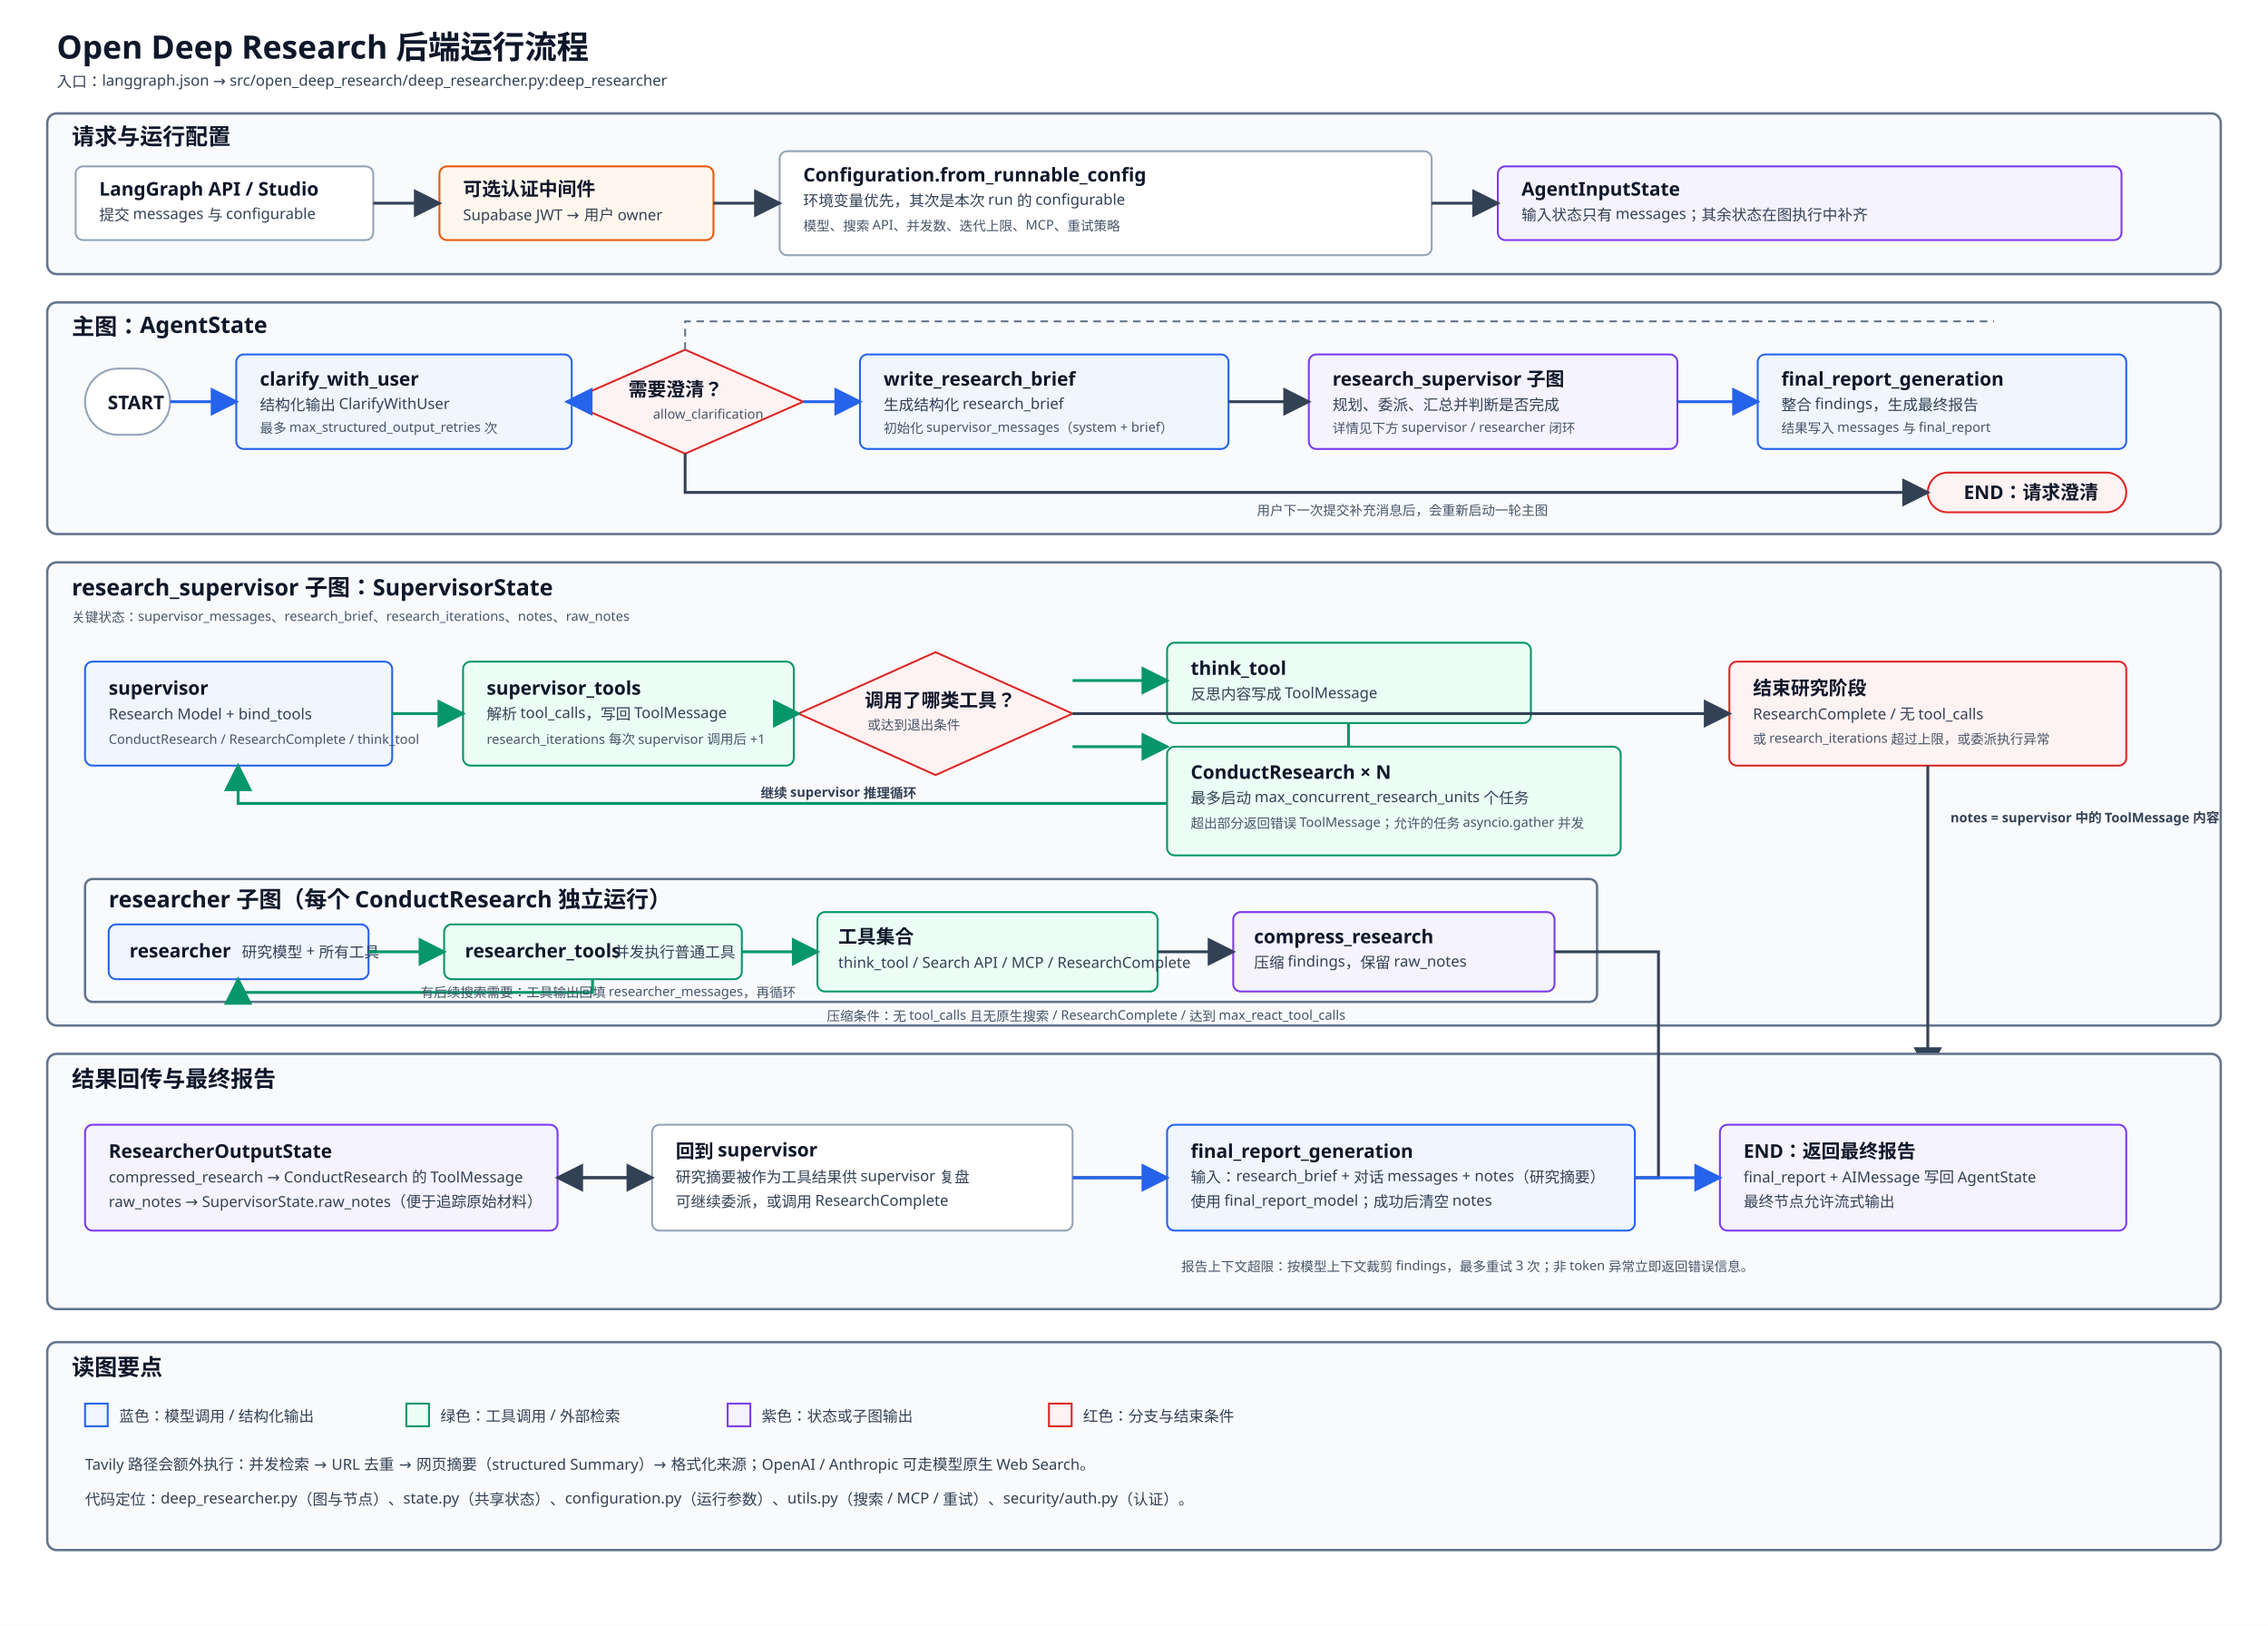
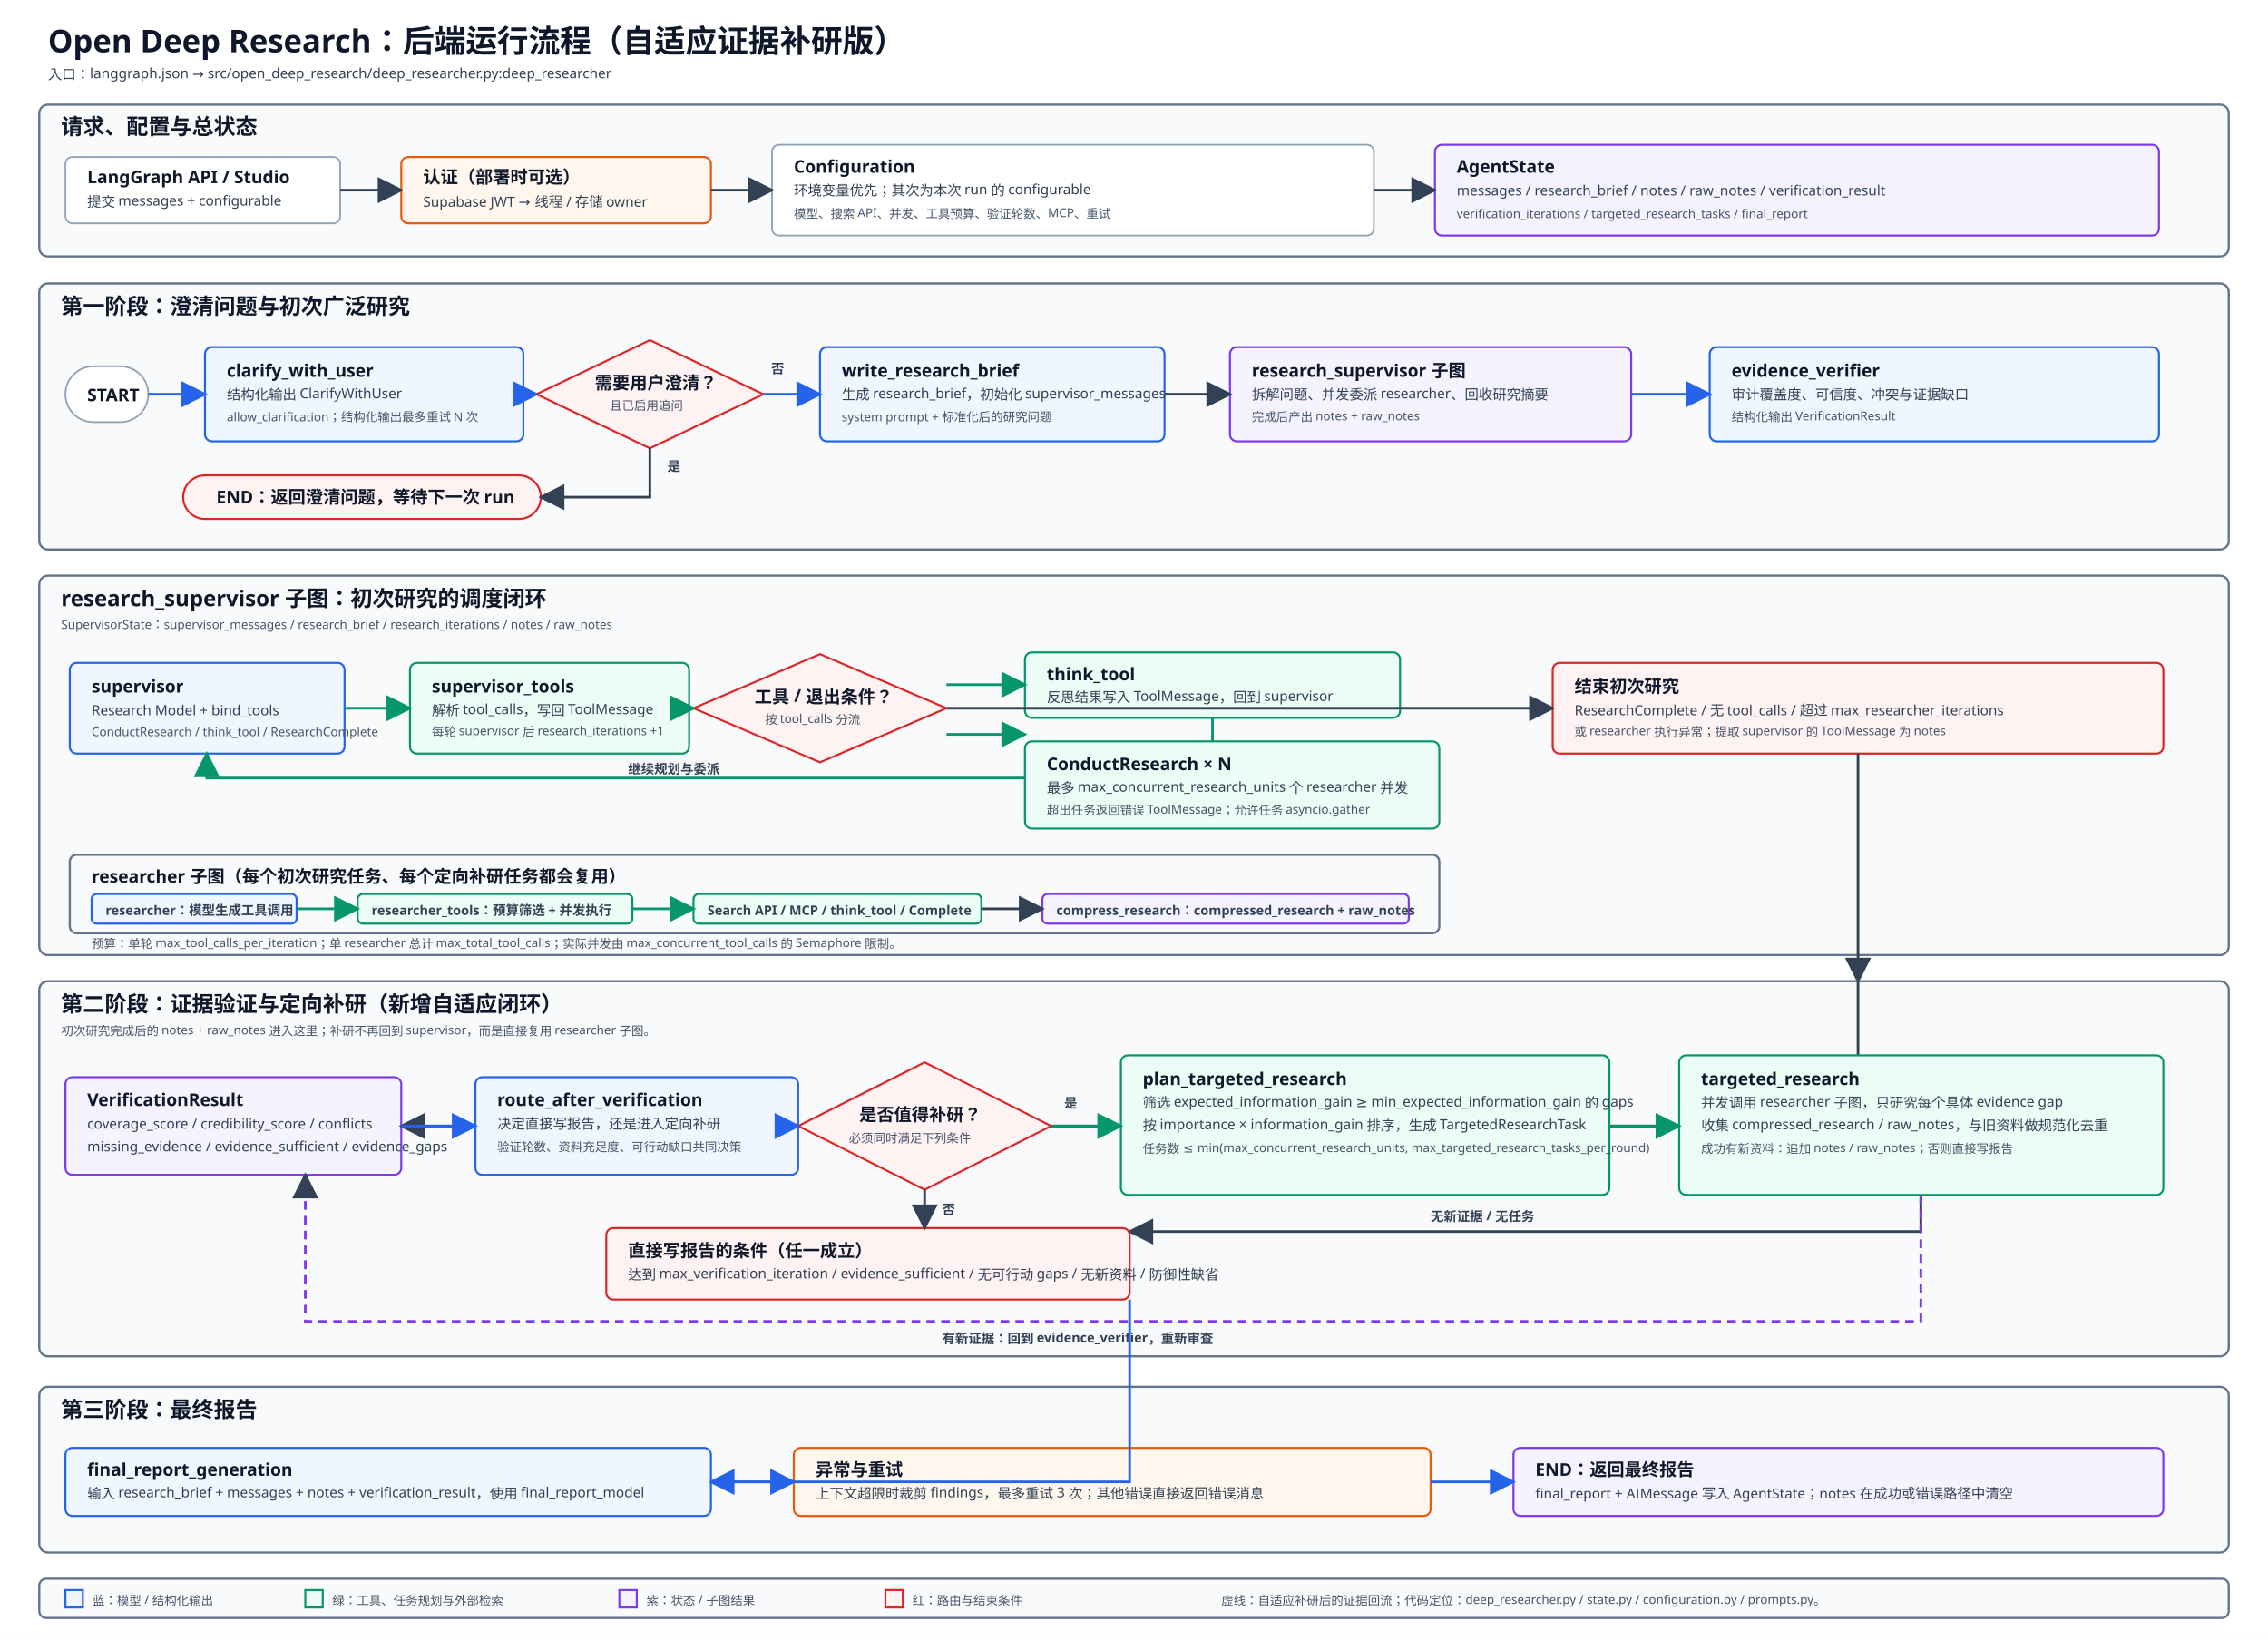
- <svg xmlns="http://www.w3.org/2000/svg" width="2400" height="1720" viewBox="0 0 2400 1720">
+ <svg xmlns="http://www.w3.org/2000/svg" width="2600" height="1880" viewBox="0 0 2600 1880">
  <defs>
    <marker id="arrow" markerWidth="10" markerHeight="10" refX="9" refY="5" orient="auto">
-       <path d="M 0 0 L 10 5 L 0 10 z" fill="#334155" />
+       <path d="M0,0 L10,5 L0,10 Z" fill="#334155" />
    </marker>
-     <marker id="arrowBlue" markerWidth="10" markerHeight="10" refX="9" refY="5" orient="auto">
-       <path d="M 0 0 L 10 5 L 0 10 z" fill="#2563eb" />
+     <marker id="blueArrow" markerWidth="10" markerHeight="10" refX="9" refY="5" orient="auto">
+       <path d="M0,0 L10,5 L0,10 Z" fill="#2563eb" />
    </marker>
-     <marker id="arrowGreen" markerWidth="10" markerHeight="10" refX="9" refY="5" orient="auto">
-       <path d="M 0 0 L 10 5 L 0 10 z" fill="#059669" />
+     <marker id="greenArrow" markerWidth="10" markerHeight="10" refX="9" refY="5" orient="auto">
+       <path d="M0,0 L10,5 L0,10 Z" fill="#059669" />
    </marker>
    <style>
-       .title { font-family: SimHei; font-size: 34px; font-weight: 700; fill: #0f172a; }
-       .section { font-family: SimHei; font-size: 24px; font-weight: 700; fill: #0f172a; }
-       .nodeTitle { font-family: SimHei; font-size: 20px; font-weight: 700; fill: #0f172a; }
+       .title { font-family: SimHei; font-size: 36px; font-weight: 700; fill: #0f172a; }
+       .section { font-family: SimHei; font-size: 25px; font-weight: 700; fill: #0f172a; }
+       .node { font-family: SimHei; font-size: 20px; font-weight: 700; fill: #0f172a; }
      .body { font-family: SimHei; font-size: 16px; fill: #334155; }
      .small { font-family: SimHei; font-size: 14px; fill: #475569; }
-       .label { font-family: SimHei; font-size: 14px; font-weight: 700; fill: #334155; }
+       .label { font-family: SimHei; font-size: 15px; font-weight: 700; fill: #334155; }
+       .group { fill: #f8fafc; stroke: #64748b; stroke-width: 2.5; }
      .box { fill: #ffffff; stroke: #94a3b8; stroke-width: 2; }
-       .model { fill: #eff6ff; stroke: #2563eb; stroke-width: 2; }
-       .tool { fill: #ecfdf5; stroke: #059669; stroke-width: 2; }
-       .result { fill: #f5f3ff; stroke: #7c3aed; stroke-width: 2; }
-       .warning { fill: #fff7ed; stroke: #ea580c; stroke-width: 2; }
-       .decision { fill: #fef2f2; stroke: #dc2626; stroke-width: 2; }
-       .group { fill: #f8fafc; stroke: #64748b; stroke-width: 2.5; }
+       .model { fill: #eff6ff; stroke: #2563eb; stroke-width: 2.3; }
+       .tool { fill: #ecfdf5; stroke: #059669; stroke-width: 2.3; }
+       .state { fill: #f5f3ff; stroke: #7c3aed; stroke-width: 2.3; }
+       .decision { fill: #fef2f2; stroke: #dc2626; stroke-width: 2.3; }
+       .warn { fill: #fff7ed; stroke: #ea580c; stroke-width: 2.3; }
      .line { fill: none; stroke: #334155; stroke-width: 3; marker-end: url(#arrow); }
-       .blueLine { fill: none; stroke: #2563eb; stroke-width: 3; marker-end: url(#arrowBlue); }
-       .greenLine { fill: none; stroke: #059669; stroke-width: 3; marker-end: url(#arrowGreen); }
-       .dash { fill: none; stroke: #64748b; stroke-width: 2; stroke-dasharray: 8 6; }
+       .blue { fill: none; stroke: #2563eb; stroke-width: 3; marker-end: url(#blueArrow); }
+       .green { fill: none; stroke: #059669; stroke-width: 3; marker-end: url(#greenArrow); }
+       .dash { fill: none; stroke: #7c3aed; stroke-width: 3; stroke-dasharray: 10 7; marker-end: url(#arrow); }
    </style>
  </defs>
-   <rect width="2400" height="1720" fill="#ffffff" />
-   <text x="60" y="62" class="title">Open Deep Research 后端运行流程</text>
-   <text x="60" y="92" class="body">入口：langgraph.json → src/open_deep_research/deep_researcher.py:deep_researcher</text>
-   <rect x="50" y="120" width="2300" height="170" rx="10" class="group" />
-   <text x="76" y="153" class="section">请求与运行配置</text>
-   <rect x="80" y="176" width="315" height="78" rx="8" class="box" />
-   <text x="105" y="207" class="nodeTitle">LangGraph API / Studio</text>
-   <text x="105" y="233" class="body">提交 messages 与 configurable</text>
-   <rect x="465" y="176" width="290" height="78" rx="8" class="warning" />
-   <text x="490" y="207" class="nodeTitle">可选认证中间件</text>
-   <text x="490" y="233" class="body">Supabase JWT → 用户 owner</text>
-   <rect x="825" y="160" width="690" height="110" rx="8" class="box" />
-   <text x="850" y="192" class="nodeTitle">Configuration.from_runnable_config</text>
-   <text x="850" y="218" class="body">环境变量优先，其次是本次 run 的 configurable</text>
-   <text x="850" y="244" class="small">模型、搜索 API、并发数、迭代上限、MCP、重试策略</text>
-   <rect x="1585" y="176" width="660" height="78" rx="8" class="result" />
-   <text x="1610" y="207" class="nodeTitle">AgentInputState</text>
-   <text x="1610" y="233" class="body">输入状态只有 messages；其余状态在图执行中补齐</text>
-   <path d="M395 215 H465" class="line" />
-   <path d="M755 215 H825" class="line" />
-   <path d="M1515 215 H1585" class="line" />
-   <rect x="50" y="320" width="2300" height="245" rx="10" class="group" />
-   <text x="76" y="354" class="section">主图：AgentState</text>
-   <rect x="90" y="390" width="90" height="70" rx="35" class="box" />
-   <text x="114" y="433" class="nodeTitle">START</text>
-   <rect x="250" y="375" width="355" height="100" rx="8" class="model" />
-   <text x="275" y="408" class="nodeTitle">clarify_with_user</text>
-   <text x="275" y="434" class="body">结构化输出 ClarifyWithUser</text>
-   <text x="275" y="458" class="small">最多 max_structured_output_retries 次</text>
-   <path d="M180 425 H250" class="blueLine" />
-   <polygon points="725,370 850,425 725,480 600,425" class="decision" />
-   <text x="665" y="419" class="nodeTitle">需要澄清？</text>
-   <text x="691" y="443" class="small">allow_clarification</text>
-   <path d="M605 425 H600" class="blueLine" />
-   <rect x="910" y="375" width="390" height="100" rx="8" class="model" />
-   <text x="935" y="408" class="nodeTitle">write_research_brief</text>
-   <text x="935" y="434" class="body">生成结构化 research_brief</text>
-   <text x="935" y="458" class="small">初始化 supervisor_messages（system + brief）</text>
-   <path d="M850 425 H910" class="blueLine" />
-   <rect x="1385" y="375" width="390" height="100" rx="8" class="result" />
-   <text x="1410" y="408" class="nodeTitle">research_supervisor 子图</text>
-   <text x="1410" y="434" class="body">规划、委派、汇总并判断是否完成</text>
-   <text x="1410" y="458" class="small">详情见下方 supervisor / researcher 闭环</text>
-   <path d="M1300 425 H1385" class="line" />
-   <rect x="1860" y="375" width="390" height="100" rx="8" class="model" />
-   <text x="1885" y="408" class="nodeTitle">final_report_generation</text>
-   <text x="1885" y="434" class="body">整合 findings，生成最终报告</text>
-   <text x="1885" y="458" class="small">结果写入 messages 与 final_report</text>
-   <path d="M1775 425 H1860" class="blueLine" />
-   <path d="M725 370 V340 H2110" class="dash" />
-   <rect x="2040" y="500" width="210" height="42" rx="21" class="decision" />
-   <text x="2078" y="528" class="nodeTitle">END：请求澄清</text>
-   <path d="M725 480 V521 H2040" class="line" />
-   <text x="1330" y="545" class="small">用户下一次提交补充消息后，会重新启动一轮主图</text>
-   <rect x="50" y="595" width="2300" height="490" rx="10" class="group" />
-   <text x="76" y="630" class="section">research_supervisor 子图：SupervisorState</text>
-   <text x="76" y="658" class="small">关键状态：supervisor_messages、research_brief、research_iterations、notes、raw_notes</text>
-   <rect x="90" y="700" width="325" height="110" rx="8" class="model" />
-   <text x="115" y="735" class="nodeTitle">supervisor</text>
-   <text x="115" y="761" class="body">Research Model + bind_tools</text>
-   <text x="115" y="787" class="small">ConductResearch / ResearchComplete / think_tool</text>
-   <rect x="490" y="700" width="350" height="110" rx="8" class="tool" />
-   <text x="515" y="735" class="nodeTitle">supervisor_tools</text>
-   <text x="515" y="761" class="body">解析 tool_calls，写回 ToolMessage</text>
-   <text x="515" y="787" class="small">research_iterations 每次 supervisor 调用后 +1</text>
-   <path d="M415 755 H490" class="greenLine" />
-   <polygon points="990,690 1135,755 990,820 845,755" class="decision" />
-   <text x="915" y="748" class="nodeTitle">调用了哪类工具？</text>
-   <text x="918" y="772" class="small">或达到退出条件</text>
-   <path d="M840 755 H845" class="greenLine" />
-   <rect x="1235" y="680" width="385" height="85" rx="8" class="tool" />
-   <text x="1260" y="714" class="nodeTitle">think_tool</text>
-   <text x="1260" y="740" class="body">反思内容写成 ToolMessage</text>
-   <path d="M1135 720 H1235" class="greenLine" />
-   <path d="M1427 765 V850 H252 V810" class="greenLine" />
-   <text x="805" y="844" class="label">继续 supervisor 推理循环</text>
-   <rect x="1235" y="790" width="480" height="115" rx="8" class="tool" />
-   <text x="1260" y="824" class="nodeTitle">ConductResearch × N</text>
-   <text x="1260" y="850" class="body">最多启动 max_concurrent_research_units 个任务</text>
-   <text x="1260" y="876" class="small">超出部分返回错误 ToolMessage；允许的任务 asyncio.gather 并发</text>
-   <path d="M1135 790 H1235" class="greenLine" />
-   <rect x="1830" y="700" width="420" height="110" rx="8" class="decision" />
-   <text x="1855" y="735" class="nodeTitle">结束研究阶段</text>
-   <text x="1855" y="761" class="body">ResearchComplete / 无 tool_calls</text>
-   <text x="1855" y="787" class="small">或 research_iterations 超过上限，或委派执行异常</text>
-   <path d="M1135 755 H1830" class="line" />
-   <path d="M2040 810 V1135" class="line" />
-   <text x="2064" y="870" class="label">notes = supervisor 中的 ToolMessage 内容</text>
-   <rect x="90" y="930" width="1600" height="130" rx="8" class="group" />
-   <text x="115" y="960" class="section">researcher 子图（每个 ConductResearch 独立运行）</text>
-   <rect x="115" y="978" width="275" height="58" rx="8" class="model" />
-   <text x="137" y="1013" class="nodeTitle">researcher</text>
-   <text x="256" y="1013" class="body">研究模型 + 所有工具</text>
-   <rect x="470" y="978" width="315" height="58" rx="8" class="tool" />
-   <text x="492" y="1013" class="nodeTitle">researcher_tools</text>
-   <text x="650" y="1013" class="body">并发执行普通工具</text>
-   <path d="M390 1007 H470" class="greenLine" />
-   <rect x="865" y="965" width="360" height="84" rx="8" class="tool" />
-   <text x="887" y="998" class="nodeTitle">工具集合</text>
-   <text x="887" y="1024" class="body">think_tool / Search API / MCP / ResearchComplete</text>
-   <path d="M785 1007 H865" class="greenLine" />
-   <rect x="1305" y="965" width="340" height="84" rx="8" class="result" />
-   <text x="1327" y="998" class="nodeTitle">compress_research</text>
-   <text x="1327" y="1024" class="body">压缩 findings，保留 raw_notes</text>
-   <path d="M1225 1007 H1305" class="line" />
-   <path d="M627 1036 V1050 H252 V1036" class="greenLine" />
-   <text x="445" y="1055" class="small">有后续搜索需要：工具输出回填 researcher_messages，再循环</text>
-   <text x="875" y="1080" class="small">压缩条件：无 tool_calls 且无原生搜索 / ResearchComplete / 达到 max_react_tool_calls</text>
-   <rect x="50" y="1115" width="2300" height="270" rx="10" class="group" />
-   <text x="76" y="1150" class="section">结果回传与最终报告</text>
-   <rect x="90" y="1190" width="500" height="112" rx="8" class="result" />
-   <text x="115" y="1225" class="nodeTitle">ResearcherOutputState</text>
-   <text x="115" y="1251" class="body">compressed_research → ConductResearch 的 ToolMessage</text>
-   <text x="115" y="1277" class="body">raw_notes → SupervisorState.raw_notes（便于追踪原始材料）</text>
-   <path d="M1645 1007 H1755 V1246 H590" class="line" />
-   <rect x="690" y="1190" width="445" height="112" rx="8" class="box" />
-   <text x="715" y="1225" class="nodeTitle">回到 supervisor</text>
-   <text x="715" y="1251" class="body">研究摘要被作为工具结果供 supervisor 复盘</text>
-   <text x="715" y="1277" class="body">可继续委派，或调用 ResearchComplete</text>
-   <path d="M590 1246 H690" class="line" />
-   <rect x="1235" y="1190" width="495" height="112" rx="8" class="model" />
-   <text x="1260" y="1225" class="nodeTitle">final_report_generation</text>
-   <text x="1260" y="1251" class="body">输入：research_brief + 对话 messages + notes（研究摘要）</text>
-   <text x="1260" y="1277" class="body">使用 final_report_model；成功后清空 notes</text>
-   <path d="M1135 1246 H1235" class="blueLine" />
-   <rect x="1820" y="1190" width="430" height="112" rx="8" class="result" />
-   <text x="1845" y="1225" class="nodeTitle">END：返回最终报告</text>
-   <text x="1845" y="1251" class="body">final_report + AIMessage 写回 AgentState</text>
-   <text x="1845" y="1277" class="body">最终节点允许流式输出</text>
-   <path d="M1730 1246 H1820" class="blueLine" />
-   <text x="1250" y="1345" class="small">报告上下文超限：按模型上下文裁剪 findings，最多重试 3 次；非 token 异常立即返回错误信息。</text>
-   <rect x="50" y="1420" width="2300" height="220" rx="10" class="group" />
-   <text x="76" y="1455" class="section">读图要点</text>
-   <rect x="90" y="1485" width="24" height="24" class="model" />
-   <text x="126" y="1504" class="body">蓝色：模型调用 / 结构化输出</text>
-   <rect x="430" y="1485" width="24" height="24" class="tool" />
-   <text x="466" y="1504" class="body">绿色：工具调用 / 外部检索</text>
-   <rect x="770" y="1485" width="24" height="24" class="result" />
-   <text x="806" y="1504" class="body">紫色：状态或子图输出</text>
-   <rect x="1110" y="1485" width="24" height="24" class="decision" />
-   <text x="1146" y="1504" class="body">红色：分支与结束条件</text>
-   <text x="90" y="1555" class="body">Tavily 路径会额外执行：并发检索 → URL 去重 → 网页摘要（structured Summary）→ 格式化来源；OpenAI / Anthropic 可走模型原生 Web Search。</text>
-   <text x="90" y="1592" class="body">代码定位：deep_researcher.py（图与节点）、state.py（共享状态）、configuration.py（运行参数）、utils.py（搜索 / MCP / 重试）、security/auth.py（认证）。</text>
+   <rect width="2600" height="1880" fill="#ffffff" />
+   <text x="55" y="60" class="title">Open Deep Research：后端运行流程（自适应证据补研版）</text>
+   <text x="55" y="91" class="body">入口：langgraph.json → src/open_deep_research/deep_researcher.py:deep_researcher</text>
+   <rect x="45" y="120" width="2510" height="174" rx="10" class="group" />
+   <text x="70" y="154" class="section">请求、配置与总状态</text>
+   <rect x="75" y="180" width="315" height="76" rx="8" class="box" />
+   <text x="100" y="210" class="node">LangGraph API / Studio</text>
+   <text x="100" y="237" class="body">提交 messages + configurable</text>
+   <rect x="460" y="180" width="355" height="76" rx="8" class="warn" />
+   <text x="485" y="210" class="node">认证（部署时可选）</text>
+   <text x="485" y="237" class="body">Supabase JWT → 线程 / 存储 owner</text>
+   <rect x="885" y="166" width="690" height="104" rx="8" class="box" />
+   <text x="910" y="198" class="node">Configuration</text>
+   <text x="910" y="224" class="body">环境变量优先；其次为本次 run 的 configurable</text>
+   <text x="910" y="250" class="small">模型、搜索 API、并发、工具预算、验证轮数、MCP、重试</text>
+   <rect x="1645" y="166" width="830" height="104" rx="8" class="state" />
+   <text x="1670" y="198" class="node">AgentState</text>
+   <text x="1670" y="224" class="body">messages / research_brief / notes / raw_notes / verification_result</text>
+   <text x="1670" y="250" class="small">verification_iterations / targeted_research_tasks / final_report</text>
+   <path d="M390 218 H460" class="line" />
+   <path d="M815 218 H885" class="line" />
+   <path d="M1575 218 H1645" class="line" />
+   <rect x="45" y="325" width="2510" height="305" rx="10" class="group" />
+   <text x="70" y="360" class="section">第一阶段：澄清问题与初次广泛研究</text>
+   <rect x="75" y="420" width="95" height="64" rx="32" class="box" />
+   <text x="100" y="460" class="node">START</text>
+   <rect x="235" y="398" width="365" height="108" rx="8" class="model" />
+   <text x="260" y="432" class="node">clarify_with_user</text>
+   <text x="260" y="458" class="body">结构化输出 ClarifyWithUser</text>
+   <text x="260" y="483" class="small">allow_clarification；结构化输出最多重试 N 次</text>
+   <path d="M170 452 H235" class="blue" />
+   <polygon points="745,390 875,452 745,514 615,452" class="decision" />
+   <text x="682" y="446" class="node">需要用户澄清？</text>
+   <text x="699" y="470" class="small">且已启用追问</text>
+   <path d="M600 452 H615" class="blue" />
+   <text x="884" y="428" class="label">否</text>
+   <rect x="940" y="398" width="395" height="108" rx="8" class="model" />
+   <text x="965" y="432" class="node">write_research_brief</text>
+   <text x="965" y="458" class="body">生成 research_brief，初始化 supervisor_messages</text>
+   <text x="965" y="483" class="small">system prompt + 标准化后的研究问题</text>
+   <path d="M875 452 H940" class="blue" />
+   <rect x="1410" y="398" width="460" height="108" rx="8" class="state" />
+   <text x="1435" y="432" class="node">research_supervisor 子图</text>
+   <text x="1435" y="458" class="body">拆解问题、并发委派 researcher、回收研究摘要</text>
+   <text x="1435" y="483" class="small">完成后产出 notes + raw_notes</text>
+   <path d="M1335 452 H1410" class="line" />
+   <rect x="1960" y="398" width="515" height="108" rx="8" class="model" />
+   <text x="1985" y="432" class="node">evidence_verifier</text>
+   <text x="1985" y="458" class="body">审计覆盖度、可信度、冲突与证据缺口</text>
+   <text x="1985" y="483" class="small">结构化输出 VerificationResult</text>
+   <path d="M1870 452 H1960" class="blue" />
+   <rect x="210" y="545" width="410" height="50" rx="25" class="decision" />
+   <text x="248" y="577" class="node">END：返回澄清问题，等待下一次 run</text>
+   <path d="M745 514 V570 H620" class="line" />
+   <text x="765" y="540" class="label">是</text>
+   <rect x="45" y="660" width="2510" height="435" rx="10" class="group" />
+   <text x="70" y="695" class="section">research_supervisor 子图：初次研究的调度闭环</text>
+   <text x="70" y="721" class="small">SupervisorState：supervisor_messages / research_brief / research_iterations / notes / raw_notes</text>
+   <rect x="80" y="760" width="315" height="104" rx="8" class="model" />
+   <text x="105" y="794" class="node">supervisor</text>
+   <text x="105" y="820" class="body">Research Model + bind_tools</text>
+   <text x="105" y="844" class="small">ConductResearch / think_tool / ResearchComplete</text>
+   <rect x="470" y="760" width="320" height="104" rx="8" class="tool" />
+   <text x="495" y="794" class="node">supervisor_tools</text>
+   <text x="495" y="820" class="body">解析 tool_calls，写回 ToolMessage</text>
+   <text x="495" y="844" class="small">每轮 supervisor 后 research_iterations +1</text>
+   <path d="M395 812 H470" class="green" />
+   <polygon points="940,750 1085,812 940,874 795,812" class="decision" />
+   <text x="865" y="806" class="node">工具 / 退出条件？</text>
+   <text x="877" y="830" class="small">按 tool_calls 分流</text>
+   <path d="M790 812 H795" class="green" />
+   <rect x="1175" y="748" width="430" height="75" rx="8" class="tool" />
+   <text x="1200" y="780" class="node">think_tool</text>
+   <text x="1200" y="805" class="body">反思结果写入 ToolMessage，回到 supervisor</text>
+   <path d="M1085 785 H1175" class="green" />
+   <path d="M1390 823 V892 H237 V864" class="green" />
+   <text x="720" y="887" class="label">继续规划与委派</text>
+   <rect x="1175" y="850" width="475" height="100" rx="8" class="tool" />
+   <text x="1200" y="883" class="node">ConductResearch × N</text>
+   <text x="1200" y="909" class="body">最多 max_concurrent_research_units 个 researcher 并发</text>
+   <text x="1200" y="934" class="small">超出任务返回错误 ToolMessage；允许任务 asyncio.gather</text>
+   <path d="M1085 842 H1175" class="green" />
+   <rect x="1780" y="760" width="700" height="104" rx="8" class="decision" />
+   <text x="1805" y="794" class="node">结束初次研究</text>
+   <text x="1805" y="820" class="body">ResearchComplete / 无 tool_calls / 超过 max_researcher_iterations</text>
+   <text x="1805" y="844" class="small">或 researcher 执行异常；提取 supervisor 的 ToolMessage 为 notes</text>
+   <path d="M1085 812 H1780" class="line" />
+   <path d="M2130 864 V1125" class="line" />
+   <rect x="80" y="980" width="1570" height="90" rx="8" class="group" />
+   <text x="105" y="1012" class="node">researcher 子图（每个初次研究任务、每个定向补研任务都会复用）</text>
+   <rect x="105" y="1025" width="235" height="34" rx="6" class="model" />
+   <text x="121" y="1049" class="label">researcher：模型生成工具调用</text>
+   <rect x="410" y="1025" width="315" height="34" rx="6" class="tool" />
+   <text x="426" y="1049" class="label">researcher_tools：预算筛选 + 并发执行</text>
+   <rect x="795" y="1025" width="330" height="34" rx="6" class="tool" />
+   <text x="811" y="1049" class="label">Search API / MCP / think_tool / Complete</text>
+   <rect x="1195" y="1025" width="420" height="34" rx="6" class="state" />
+   <text x="1211" y="1049" class="label">compress_research：compressed_research + raw_notes</text>
+   <path d="M340 1042 H410" class="green" />
+   <path d="M725 1042 H795" class="green" />
+   <path d="M1125 1042 H1195" class="line" />
+   <text x="105" y="1087" class="small">预算：单轮 max_tool_calls_per_iteration；单 researcher 总计 max_total_tool_calls；实际并发由 max_concurrent_tool_calls 的 Semaphore 限制。</text>
+   <rect x="45" y="1125" width="2510" height="430" rx="10" class="group" />
+   <text x="70" y="1160" class="section">第二阶段：证据验证与定向补研（新增自适应闭环）</text>
+   <text x="70" y="1187" class="small">初次研究完成后的 notes + raw_notes 进入这里；补研不再回到 supervisor，而是直接复用 researcher 子图。</text>
+   <rect x="75" y="1235" width="385" height="112" rx="8" class="state" />
+   <text x="100" y="1268" class="node">VerificationResult</text>
+   <text x="100" y="1294" class="body">coverage_score / credibility_score / conflicts</text>
+   <text x="100" y="1320" class="body">missing_evidence / evidence_sufficient / evidence_gaps</text>
+   <path d="M2130 1125 V1291 H460" class="line" />
+   <rect x="545" y="1235" width="370" height="112" rx="8" class="model" />
+   <text x="570" y="1268" class="node">route_after_verification</text>
+   <text x="570" y="1294" class="body">决定直接写报告，还是进入定向补研</text>
+   <text x="570" y="1320" class="small">验证轮数、资料充足度、可行动缺口共同决策</text>
+   <path d="M460 1291 H545" class="blue" />
+   <polygon points="1060,1218 1205,1291 1060,1364 915,1291" class="decision" />
+   <text x="985" y="1285" class="node">是否值得补研？</text>
+   <text x="973" y="1310" class="small">必须同时满足下列条件</text>
+   <path d="M915 1291 H915" class="blue" />
+   <rect x="1285" y="1210" width="560" height="160" rx="8" class="tool" />
+   <text x="1310" y="1244" class="node">plan_targeted_research</text>
+   <text x="1310" y="1270" class="body">筛选 expected_information_gain ≥ min_expected_information_gain 的 gaps</text>
+   <text x="1310" y="1296" class="body">按 importance × information_gain 排序，生成 TargetedResearchTask</text>
+   <text x="1310" y="1322" class="small">任务数 ≤ min(max_concurrent_research_units, max_targeted_research_tasks_per_round)</text>
+   <path d="M1205 1291 H1285" class="green" />
+   <text x="1220" y="1270" class="label">是</text>
+   <rect x="1925" y="1210" width="555" height="160" rx="8" class="tool" />
+   <text x="1950" y="1244" class="node">targeted_research</text>
+   <text x="1950" y="1270" class="body">并发调用 researcher 子图，只研究每个具体 evidence gap</text>
+   <text x="1950" y="1296" class="body">收集 compressed_research / raw_notes，与旧资料做规范化去重</text>
+   <text x="1950" y="1322" class="small">成功有新资料：追加 notes / raw_notes；否则直接写报告</text>
+   <path d="M1845 1291 H1925" class="green" />
+   <path d="M2202 1370 V1412 H1295" class="line" />
+   <text x="1640" y="1400" class="label">无新证据 / 无任务</text>
+   <path d="M2202 1370 V1515 H350 V1347" class="dash" />
+   <text x="1080" y="1540" class="label">有新证据：回到 evidence_verifier，重新审查</text>
+   <rect x="695" y="1408" width="600" height="82" rx="8" class="decision" />
+   <text x="720" y="1441" class="node">直接写报告的条件（任一成立）</text>
+   <text x="720" y="1467" class="body">达到 max_verification_iteration / evidence_sufficient / 无可行动 gaps / 无新资料 / 防御性缺省</text>
+   <path d="M1060 1364 V1408" class="line" />
+   <text x="1080" y="1392" class="label">否</text>
+   <rect x="45" y="1590" width="2510" height="190" rx="10" class="group" />
+   <text x="70" y="1625" class="section">第三阶段：最终报告</text>
+   <rect x="75" y="1660" width="740" height="78" rx="8" class="model" />
+   <text x="100" y="1692" class="node">final_report_generation</text>
+   <text x="100" y="1718" class="body">输入 research_brief + messages + notes + verification_result，使用 final_report_model</text>
+   <rect x="910" y="1660" width="730" height="78" rx="8" class="warn" />
+   <text x="935" y="1692" class="node">异常与重试</text>
+   <text x="935" y="1718" class="body">上下文超限时裁剪 findings，最多重试 3 次；其他错误直接返回错误消息</text>
+   <rect x="1735" y="1660" width="745" height="78" rx="8" class="state" />
+   <text x="1760" y="1692" class="node">END：返回最终报告</text>
+   <text x="1760" y="1718" class="body">final_report + AIMessage 写入 AgentState；notes 在成功或错误路径中清空</text>
+   <path d="M1295 1490 V1699 H815" class="blue" />
+   <path d="M815 1699 H910" class="blue" />
+   <path d="M1640 1699 H1735" class="blue" />
+   <rect x="45" y="1810" width="2510" height="45" rx="8" class="group" />
+   <rect x="75" y="1823" width="20" height="20" class="model" />
+   <text x="106" y="1840" class="small">蓝：模型 / 结构化输出</text>
+   <rect x="350" y="1823" width="20" height="20" class="tool" />
+   <text x="381" y="1840" class="small">绿：工具、任务规划与外部检索</text>
+   <rect x="710" y="1823" width="20" height="20" class="state" />
+   <text x="741" y="1840" class="small">紫：状态 / 子图结果</text>
+   <rect x="1015" y="1823" width="20" height="20" class="decision" />
+   <text x="1046" y="1840" class="small">红：路由与结束条件</text>
+   <text x="1400" y="1840" class="small">虚线：自适应补研后的证据回流；代码定位：deep_researcher.py / state.py / configuration.py / prompts.py。</text>
</svg>
